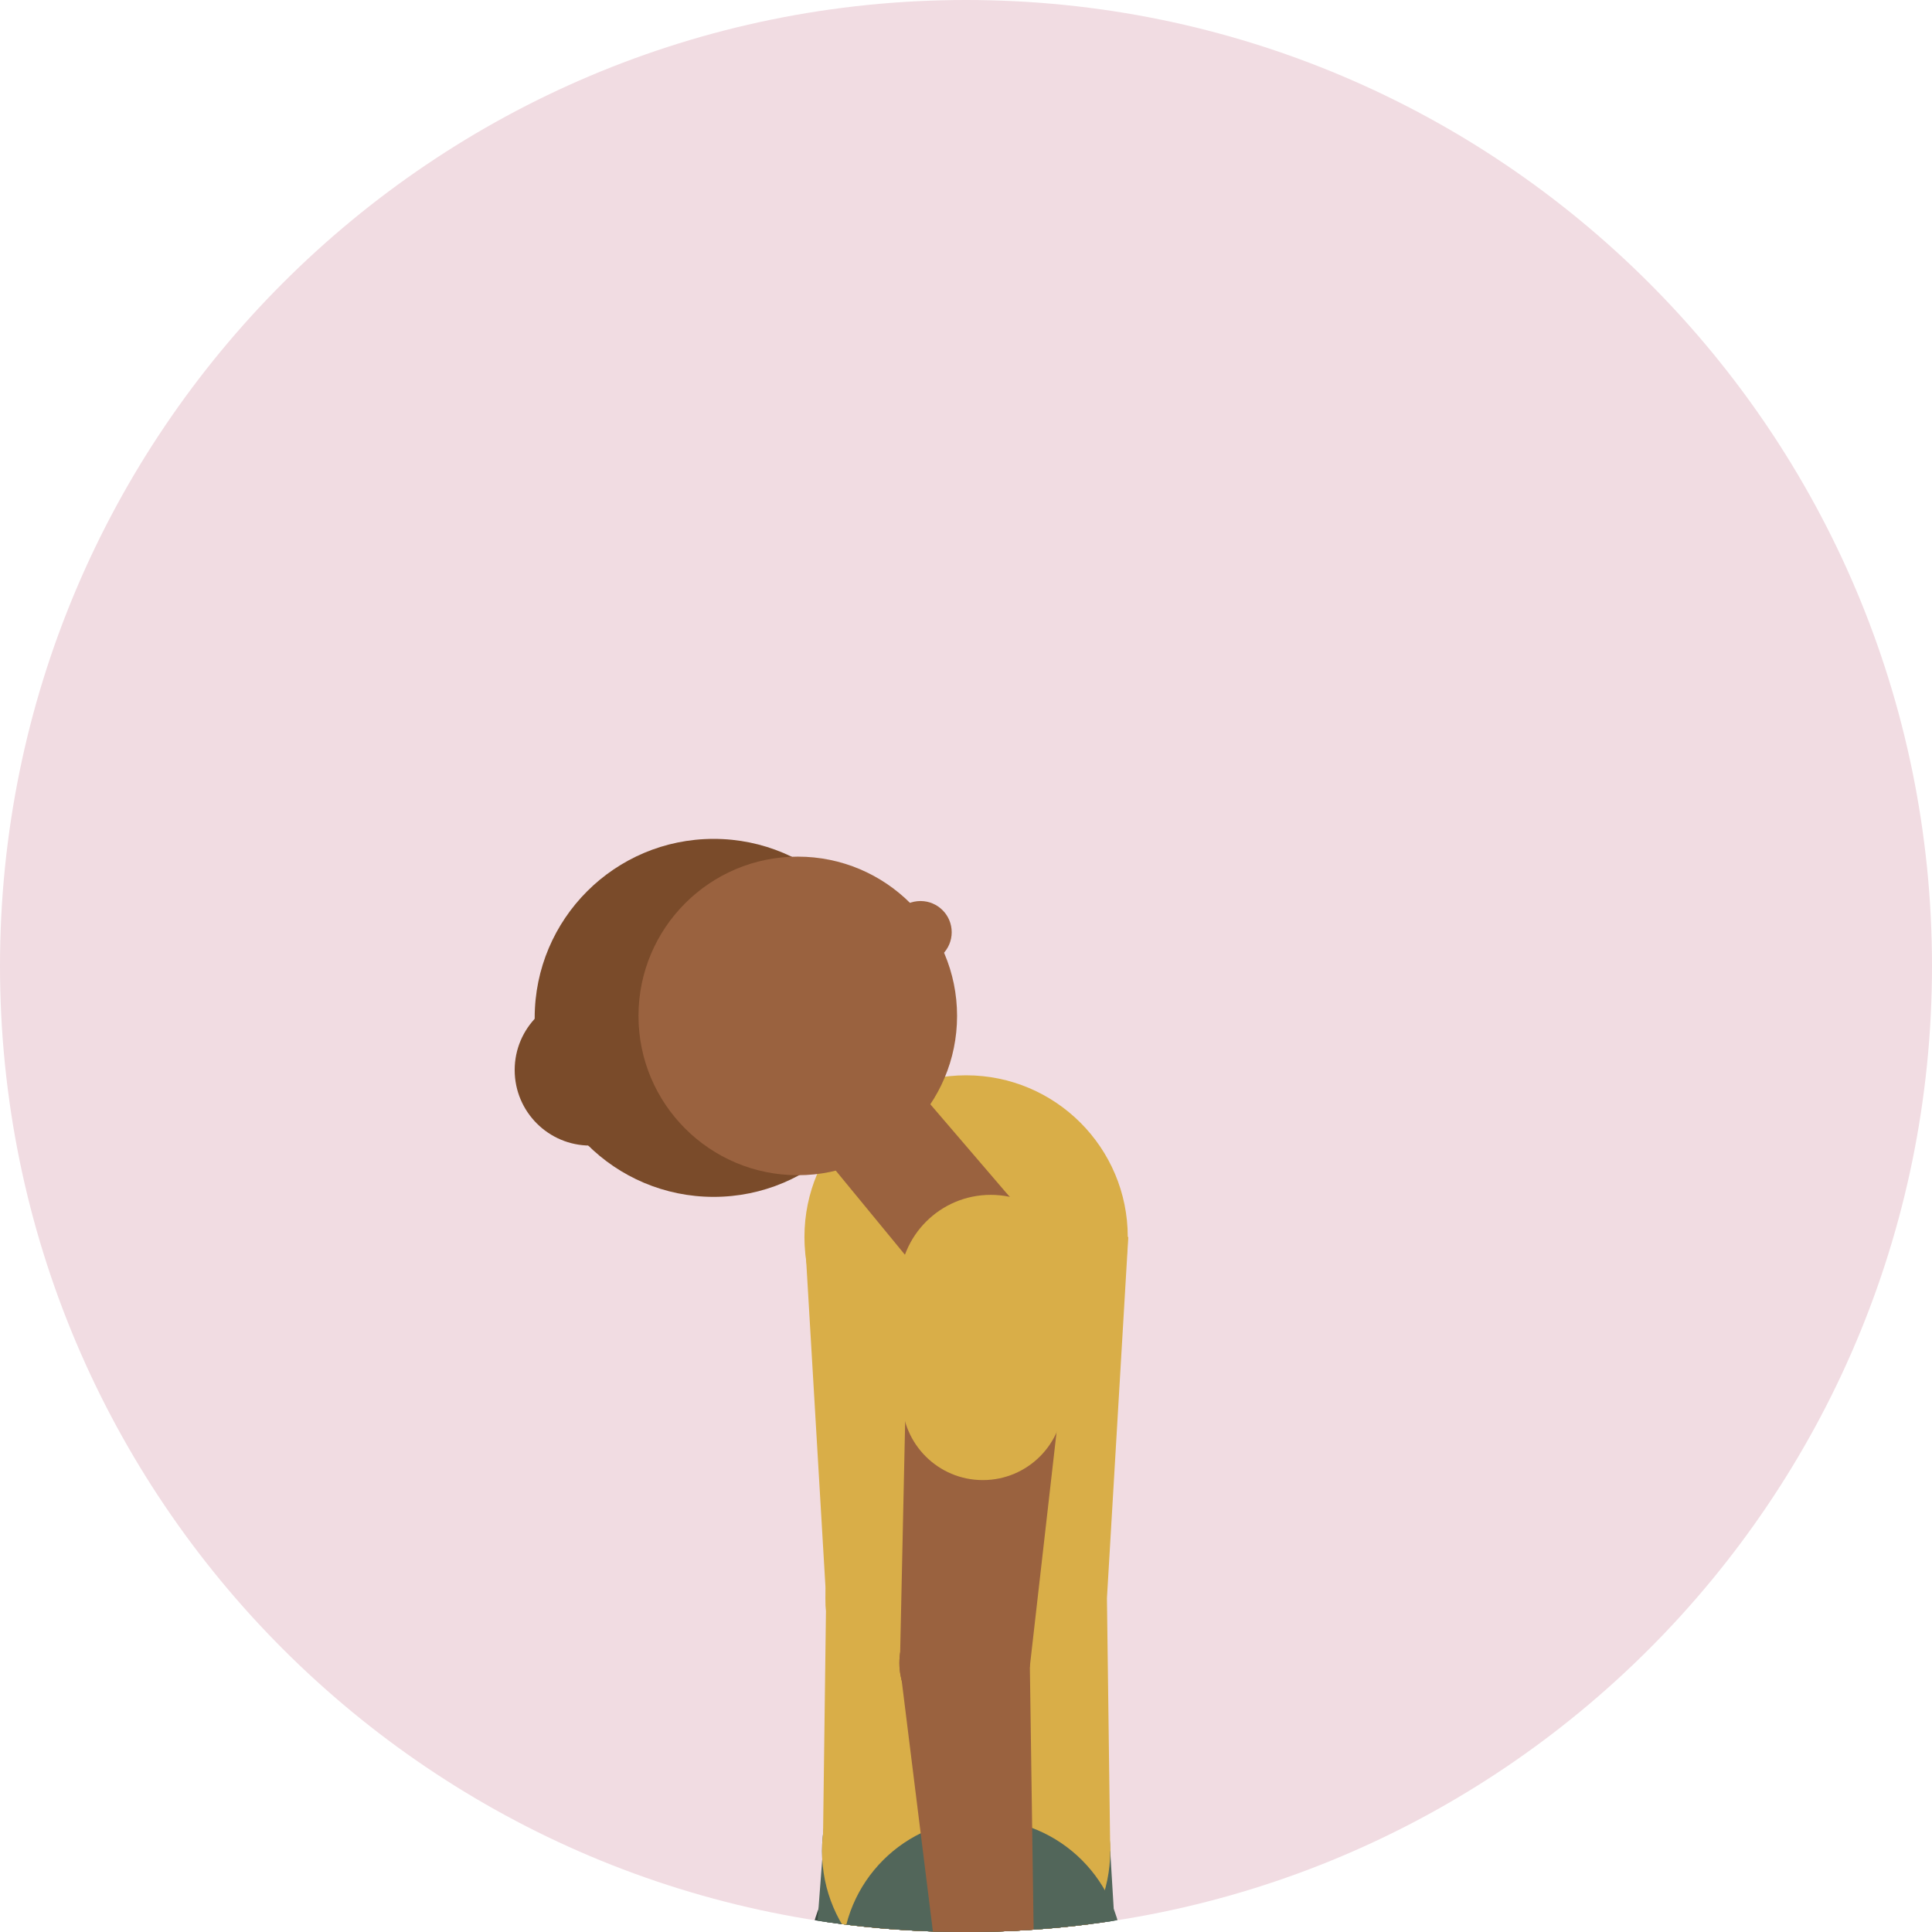
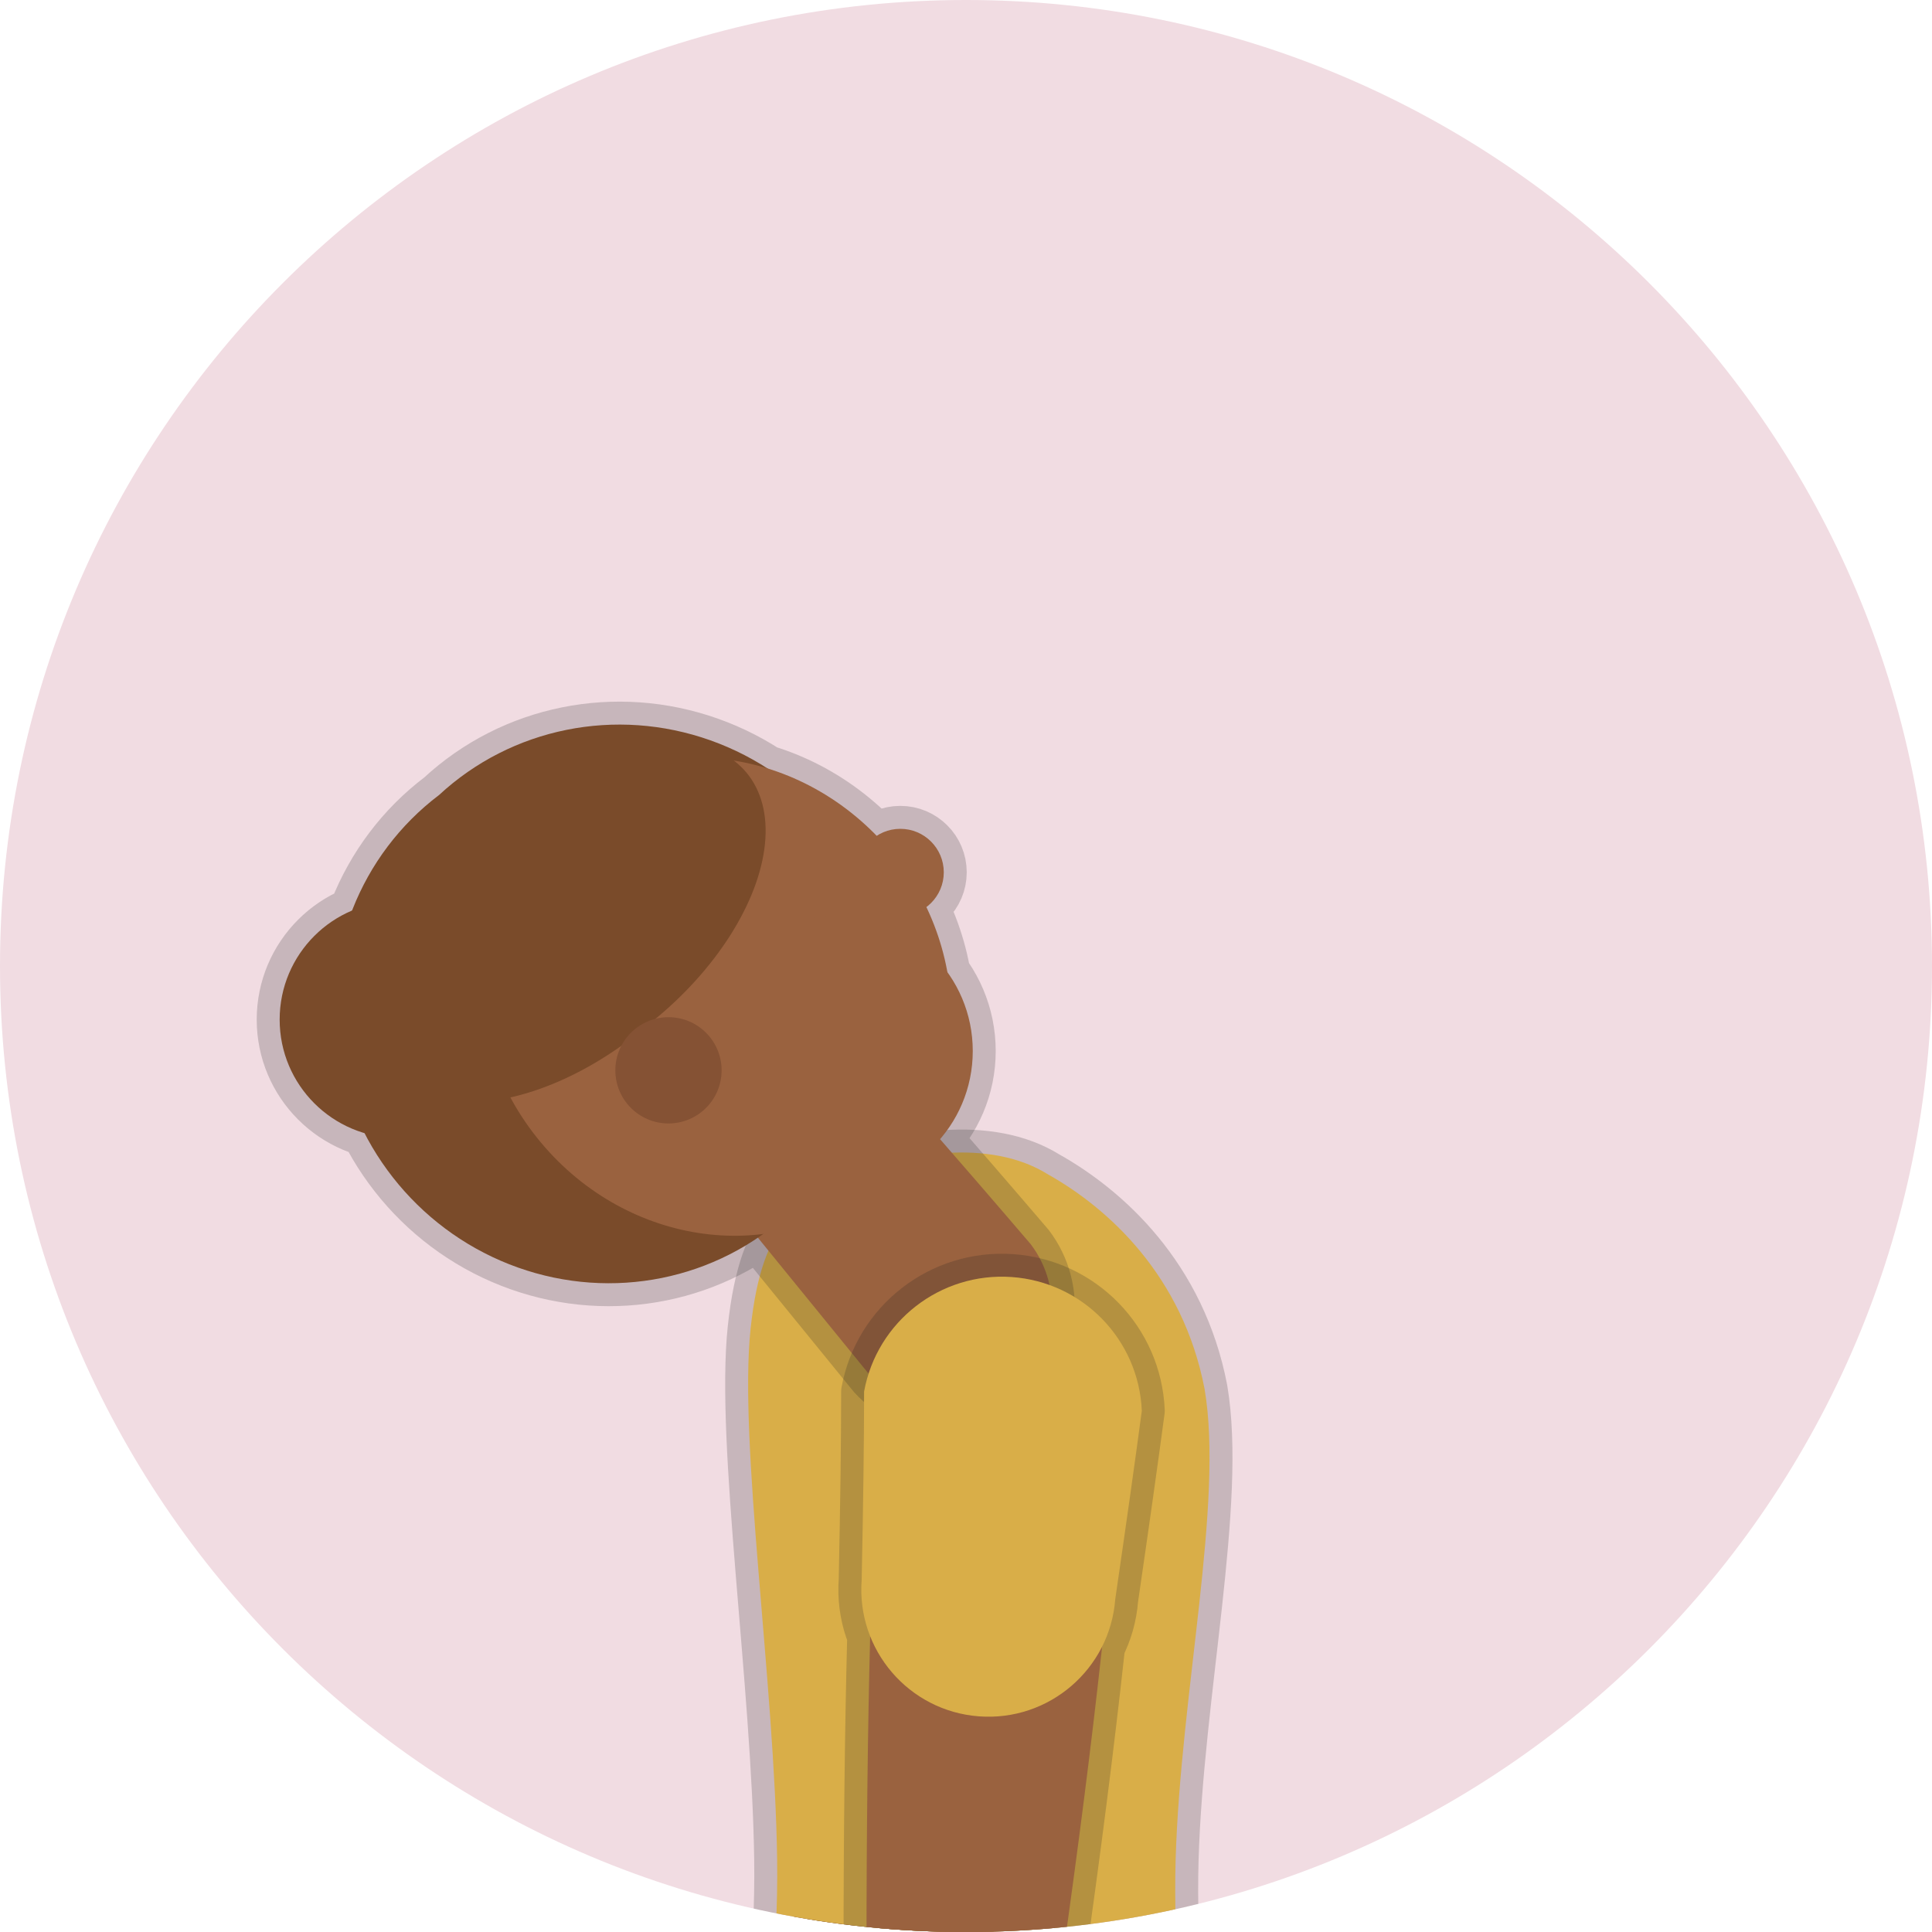
<svg xmlns="http://www.w3.org/2000/svg" viewBox="0 0 200 200" width="400" height="400" role="img" aria-label="Upper body in profile with the chin lifted and the gaze toward the ceiling.">
  <circle cx="100" cy="100" r="100" fill="#F1DCE2" />
  <clipPath id="cqc668">
    <circle cx="100" cy="100" r="100" />
  </clipPath>
  <g clip-path="url(#cqc668)">
-     <g transform="translate(94.7 315.9) scale(1.700)">
+     <g transform="translate(92.2 413.8) scale(2.500)">
      <ellipse cx="0" cy="1.5" rx="18.624" ry="3" fill="#20211F" opacity="0.08" />
      <g>
-         <g fill="#855234">
-           <path d="M-3.4 -107.9 L-3.9 -84.8 L4.0 -84.3 L6.6 -107.1Z" />
-           <circle cx="1.624" cy="-107.5" r="5.029" />
-           <circle cx="0.02" cy="-84.556" r="3.959" />
-         </g>
-         <g fill="#C29A3C">
-           <path d="M-3.9 -107.9 L-3.8 -101.0 L6.1 -100.3 L7.2 -107.1Z" />
-           <circle cx="1.624" cy="-107.5" r="5.564" />
-           <circle cx="1.143" cy="-100.617" r="4.922" />
-         </g>
-         <g fill="#855234">
-           <path d="M-3.9 -84.3 L-1.3 -63.4 L4.3 -63.8 L4.0 -84.8Z" />
-           <circle cx="0.02" cy="-84.556" r="3.959" />
-           <circle cx="1.485" cy="-63.607" r="2.8" />
-         </g>
-         <g fill="#855234">
-           <path d="M-1.5 -63.4 L-1.5 -58.4 L5.1 -58.8 L4.5 -63.8Z" />
-           <circle cx="1.485" cy="-63.607" r="3" />
-           <circle cx="1.834" cy="-58.619" r="3.3" />
-         </g>
+         <path d="M-3.4 -107.9Q-4.0 -99.1 -4.0 -84.8A4.1 4.1 0 0 0 4.1 -84.3Q6.1 -98.4 6.6 -107.1A5.0 5.0 0 0 0 -3.4 -107.9Z" fill="#855234" />
+         <path d="M-4.1 -107.9Q-4.1 -104.9 -4.2 -100.1A5.2 5.2 0 0 0 6.3 -99.3Q7.0 -104.1 7.4 -107.1A5.8 5.8 0 0 0 -4.1 -107.9Z" fill="#C29A3C" />
+         <path d="M-4.0 -84.3Q-3.6 -76.3 -1.3 -63.4A2.8 2.8 0 0 0 4.3 -63.8Q4.8 -76.9 4.1 -84.8A4.1 4.1 0 0 0 -4.0 -84.3Z" fill="#855234" />
+         <path d="M-1.4 -63.4Q-1.5 -61.5 -1.7 -58.4A3.5 3.5 0 0 0 5.3 -58.9Q4.7 -61.9 4.4 -63.8A2.9 2.9 0 0 0 -1.4 -63.4Z" fill="#855234" />
      </g>
      <g>
-         <g fill="#855234">
-           <path d="M-3.2 -35.5 L-1.6 -5.5 L5.9 -5.5 L7.5 -35.5Z" />
-           <circle cx="2.124" cy="-35.5" r="5.35" />
-           <circle cx="2.124" cy="-5.5" r="3.745" />
-         </g>
-         <g fill="#855234">
-           <path d="M-5.8 -66.5 L-3.7 -35.5 L7.9 -35.5 L10.0 -66.5Z" />
-           <circle cx="2.124" cy="-66.5" r="7.918" />
-           <circle cx="2.124" cy="-35.5" r="5.778" />
-         </g>
-         <g fill="#3A4840">
-           <path d="M-6.4 -66.5 L-5.4 -51.0 L9.6 -51.0 L10.7 -66.5Z" />
-           <circle cx="2.124" cy="-66.5" r="8.56" />
-           <circle cx="2.124" cy="-51" r="7.49" />
-         </g>
-         <g fill="#855234">
-           <path d="M2.1 -1.6 L13.1 -2.6 L13.1 -8.4 L2.1 -9.4Z" />
-           <circle cx="2.124" cy="-5.5" r="3.9" />
-           <circle cx="13.124" cy="-5.5" r="2.9" />
-         </g>
+         <path d="M-3.3 -35.5Q-3.6 -24.1 -1.4 -5.5A3.5 3.5 0 0 0 5.6 -5.5Q7.8 -24.1 7.6 -35.5A5.5 5.5 0 0 0 -3.3 -35.5Z" fill="#855234" />
+         <path d="M-5.9 -66.5Q-5.6 -54.7 -3.5 -35.5A5.7 5.7 0 0 0 7.8 -35.5Q9.9 -54.7 10.1 -66.5A8.0 8.0 0 0 0 -5.9 -66.5Z" fill="#855234" />
+         <path d="M-6.5 -66.5Q-6.1 -60.4 -5.5 -50.4A7.6 7.6 0 0 0 9.7 -50.4Q10.4 -60.4 10.8 -66.5A8.7 8.7 0 0 0 -6.5 -66.5Z" fill="#3A4840" />
+         <path d="M2.1 -1.9A3.6 3.6 0.0 1 0 2.1 -9.1A3.6 3.6 0.0 1 0 2.1 -1.9Z" fill="#855234" />
+         <path d="M-2.1 -7.7C-3.5 -6.7 -4.0 -3.1 -2.5 -2.1C-0.9 -1.1 4.4 -2.0 7.1 -2.0C9.8 -2.0 12.1 -1.7 13.6 -2.0C15.1 -2.3 16.1 -3.2 16.1 -3.7C16.1 -4.3 15.3 -4.6 13.6 -5.3C12.0 -6.0 8.7 -7.7 6.1 -8.1C3.5 -8.5 -0.6 -8.7 -2.1 -7.7Z" fill="#855234" />
      </g>
      <g>
-         <g fill="#52665A">
-           <path d="M12.3 -66.5 L11.9 -73.1 L-5.6 -73.1 L-6.1 -66.5Z" />
-           <circle cx="3.124" cy="-66.5" r="9.202" />
-           <circle cx="3.124" cy="-73.1" r="8.774" />
-         </g>
-         <g fill="#D9AE48">
-           <path d="M11.9 -73.1 L11.7 -88.5 L-5.4 -88.5 L-5.6 -73.1Z" />
-           <circle cx="3.124" cy="-73.1" r="8.774" />
-           <circle cx="3.124" cy="-88.5" r="8.56" />
-         </g>
-         <g fill="#D9AE48">
-           <path d="M11.7 -88.5 L13.0 -110.5 L-6.7 -110.5 L-5.4 -88.5Z" />
-           <circle cx="3.124" cy="-88.5" r="8.56" />
-           <circle cx="3.124" cy="-110.5" r="9.844" />
-         </g>
+         <path d="M-5.3 -66.5C-6.6 -71.3 -4.6 -81.2 -4.7 -88.5C-4.8 -95.8 -6.3 -105.8 -5.8 -110.5C-5.3 -115.2 -3.7 -115.6 -1.7 -116.7C0.4 -117.8 4.1 -118.4 6.5 -116.9C9.0 -115.5 12.1 -112.7 13.0 -108.0C13.8 -103.3 12.0 -95.4 11.8 -88.5C11.6 -81.6 13.3 -71.3 11.9 -66.5C10.5 -61.8 6.0 -60.0 3.1 -60.0C0.3 -60.0 -4.0 -61.8 -5.3 -66.5ZM-5.5 -66.5C-6.3 -69.3 -8.1 -74.2 -5.1 -75.7C-2.2 -77.3 9.2 -77.3 12.1 -75.7C15.0 -74.2 13.1 -69.3 12.2 -66.5C11.3 -63.7 8.7 -60.0 6.6 -58.7C4.5 -57.4 1.7 -57.4 -0.4 -58.7C-2.4 -60.0 -4.8 -63.7 -5.5 -66.5Z" fill="#1E1F1D" stroke="#1E1F1D" stroke-width="1.9" stroke-linejoin="round" opacity="0.2" />
+         <path d="M-5.3 -66.5C-6.6 -71.3 -4.6 -81.2 -4.7 -88.5C-4.8 -95.8 -6.3 -105.8 -5.8 -110.5C-5.3 -115.2 -3.7 -115.6 -1.7 -116.7C0.4 -117.8 4.1 -118.4 6.5 -116.9C9.0 -115.5 12.1 -112.7 13.0 -108.0C13.8 -103.3 12.0 -95.4 11.8 -88.5C11.6 -81.6 13.3 -71.3 11.9 -66.5C10.5 -61.8 6.0 -60.0 3.1 -60.0C0.3 -60.0 -4.0 -61.8 -5.3 -66.5Z" fill="#D9AE48" />
+         <path d="M-5.5 -66.5C-6.3 -69.3 -8.1 -74.2 -5.1 -75.7C-2.2 -77.3 9.2 -77.3 12.1 -75.7C15.0 -74.2 13.1 -69.3 12.2 -66.5C11.3 -63.7 8.7 -60.0 6.6 -58.7C4.5 -57.4 1.7 -57.4 -0.4 -58.7C-2.4 -60.0 -4.8 -63.7 -5.5 -66.5Z" fill="#52665A" />
      </g>
      <g>
-         <g fill="#9A623F">
-           <path d="M5.9 -112.8 L-5.5 -126.1 L-10.7 -121.7 L0.4 -108.2Z" />
-           <circle cx="3.124" cy="-110.5" r="3.6" />
-           <circle cx="-8.124" cy="-123.906" r="3.4" />
-         </g>
-         <circle cx="-19.765" cy="-120.665" r="4.6" fill="#7A4B2A" />
-         <circle cx="-12.247" cy="-123.841" r="10.9" fill="#7A4B2A" />
-         <circle cx="-7.126" cy="-123.96" r="9.7" fill="#9A623F" />
-         <circle cx="0.347" cy="-129.056" r="1.9" fill="#9A623F" />
+         <path d="M5.8 -114.0Q1.7 -118.8 -5.1 -126.5A4.0 4.0 0 0 0 -11.2 -121.3Q-4.8 -113.4 -0.8 -108.5A4.3 4.3 0 0 0 5.8 -114.0ZM-20.4 -118.4A4.9 4.9 0.0 1 0 -20.4 -128.2A4.9 4.9 0.0 1 0 -20.4 -118.4ZM-4.2 -115.3A11.1 11.3 -40.0 1 0 -18.7 -132.6A11.1 11.3 -40.0 1 0 -4.2 -115.3ZM-0.7 -116.4A9.4 10.2 -40.0 1 0 -13.8 -132.1A9.4 10.2 -40.0 1 0 -0.7 -116.4ZM-2.2 -116.4A5.6 5.6 0.0 1 0 -2.2 -127.6A5.6 5.6 0.0 1 0 -2.2 -116.4ZM0.4 -127.6A1.8 1.8 0.0 1 0 0.4 -131.2A1.8 1.8 0.0 1 0 0.4 -127.6ZM-9.9 -123.2A9.3 5.4 -40.0 1 0 -16.8 -131.5A9.3 5.4 -40.0 1 0 -9.9 -123.2ZM-9.2 -119.0A2.2 2.2 0.0 1 0 -9.2 -123.4A2.2 2.2 0.0 1 0 -9.2 -119.0Z" fill="#1E1F1D" stroke="#1E1F1D" stroke-width="1.9" stroke-linejoin="round" opacity="0.2" />
+         <path d="M5.8 -114.0Q1.7 -118.8 -5.1 -126.5A4.0 4.0 0 0 0 -11.2 -121.3Q-4.8 -113.4 -0.8 -108.5A4.3 4.3 0 0 0 5.8 -114.0Z" fill="#9A623F" />
+         <path d="M-20.4 -118.4A4.9 4.9 0.0 1 0 -20.4 -128.2A4.9 4.9 0.0 1 0 -20.4 -118.4Z" fill="#7A4B2A" />
+         <path d="M-4.2 -115.3A11.1 11.3 -40.0 1 0 -18.7 -132.6A11.1 11.3 -40.0 1 0 -4.2 -115.3Z" fill="#7A4B2A" />
+         <path d="M-0.7 -116.4A9.4 10.2 -40.0 1 0 -13.8 -132.1A9.4 10.2 -40.0 1 0 -0.7 -116.4Z" fill="#9A623F" />
+         <path d="M-2.2 -116.4A5.6 5.6 0.0 1 0 -2.2 -127.6A5.6 5.6 0.0 1 0 -2.2 -116.4Z" fill="#9A623F" />
+         <path d="M0.4 -127.6A1.8 1.8 0.0 1 0 0.4 -131.2A1.8 1.8 0.0 1 0 0.4 -127.6Z" fill="#9A623F" />
+         <path d="M-9.9 -123.2A9.3 5.4 -40.0 1 0 -16.8 -131.5A9.3 5.4 -40.0 1 0 -9.9 -123.2Z" fill="#7A4B2A" />
+         <path d="M-9.2 -119.0A2.2 2.2 0.0 1 0 -9.2 -123.4A2.2 2.2 0.0 1 0 -9.2 -119.0Z" fill="#855234" />
      </g>
      <g>
-         <g fill="#9A623F">
-           <path d="M-1.2 -35.5 L0.4 -5.5 L7.9 -5.5 L9.5 -35.5Z" />
-           <circle cx="4.124" cy="-35.5" r="5.35" />
-           <circle cx="4.124" cy="-5.5" r="3.745" />
-         </g>
-         <g fill="#9A623F">
-           <path d="M-3.8 -66.5 L-1.7 -35.5 L9.9 -35.5 L12.0 -66.5Z" />
-           <circle cx="4.124" cy="-66.5" r="7.918" />
-           <circle cx="4.124" cy="-35.5" r="5.778" />
-         </g>
-         <g fill="#52665A">
-           <path d="M-4.4 -66.5 L-3.4 -51.0 L11.6 -51.0 L12.7 -66.5Z" />
-           <circle cx="4.124" cy="-66.5" r="8.56" />
-           <circle cx="4.124" cy="-51" r="7.49" />
-         </g>
-         <g fill="#9A623F">
-           <path d="M4.1 -1.6 L15.1 -2.6 L15.1 -8.4 L4.1 -9.4Z" />
-           <circle cx="4.124" cy="-5.5" r="3.9" />
-           <circle cx="15.124" cy="-5.5" r="2.9" />
-         </g>
+         <path d="M-1.3 -35.5Q-1.6 -24.1 0.6 -5.5A3.5 3.5 0 0 0 7.6 -5.5Q9.8 -24.1 9.6 -35.5A5.5 5.5 0 0 0 -1.3 -35.5ZM-3.9 -66.5Q-3.6 -54.7 -1.5 -35.5A5.7 5.7 0 0 0 9.8 -35.5Q11.9 -54.7 12.1 -66.5A8.0 8.0 0 0 0 -3.9 -66.5ZM-4.5 -66.5Q-4.1 -60.4 -3.5 -50.4A7.6 7.6 0 0 0 11.7 -50.4Q12.4 -60.4 12.8 -66.5A8.7 8.7 0 0 0 -4.5 -66.5ZM4.1 -1.9A3.6 3.6 0.0 1 0 4.1 -9.1A3.6 3.6 0.0 1 0 4.1 -1.9ZM-0.1 -7.7C-1.5 -6.7 -2.0 -3.1 -0.5 -2.1C1.1 -1.1 6.4 -2.0 9.1 -2.0C11.8 -2.0 14.1 -1.7 15.6 -2.0C17.1 -2.3 18.1 -3.2 18.1 -3.7C18.1 -4.3 17.3 -4.6 15.6 -5.3C14.0 -6.0 10.7 -7.7 8.1 -8.1C5.5 -8.5 1.4 -8.7 -0.1 -7.7Z" fill="#1E1F1D" stroke="#1E1F1D" stroke-width="1.9" stroke-linejoin="round" opacity="0.2" />
+         <path d="M-1.3 -35.5Q-1.6 -24.1 0.6 -5.5A3.5 3.5 0 0 0 7.6 -5.5Q9.8 -24.1 9.6 -35.5A5.5 5.5 0 0 0 -1.3 -35.5Z" fill="#9A623F" />
+         <path d="M-3.9 -66.5Q-3.6 -54.7 -1.5 -35.5A5.7 5.7 0 0 0 9.8 -35.5Q11.9 -54.7 12.1 -66.5A8.0 8.0 0 0 0 -3.9 -66.5Z" fill="#9A623F" />
+         <path d="M-4.5 -66.5Q-4.1 -60.4 -3.5 -50.4A7.6 7.6 0 0 0 11.7 -50.4Q12.4 -60.4 12.8 -66.5A8.7 8.7 0 0 0 -4.5 -66.5Z" fill="#52665A" />
+         <path d="M4.1 -1.9A3.6 3.6 0.0 1 0 4.1 -9.1A3.6 3.6 0.0 1 0 4.1 -1.9Z" fill="#9A623F" />
+         <path d="M-0.1 -7.7C-1.5 -6.7 -2.0 -3.1 -0.5 -2.1C1.1 -1.1 6.4 -2.0 9.1 -2.0C11.8 -2.0 14.1 -1.7 15.6 -2.0C17.1 -2.3 18.1 -3.2 18.1 -3.7C18.1 -4.3 17.3 -4.6 15.6 -5.3C14.0 -6.0 10.7 -7.7 8.1 -8.1C5.5 -8.5 1.4 -8.7 -0.1 -7.7Z" fill="#9A623F" />
      </g>
      <g>
-         <g fill="#9A623F">
-           <path d="M-0.4 -107.9 L-0.9 -84.8 L7.0 -84.3 L9.6 -107.1Z" />
-           <circle cx="4.624" cy="-107.5" r="5.029" />
-           <circle cx="3.02" cy="-84.556" r="3.959" />
-         </g>
-         <g fill="#D9AE48">
-           <path d="M-0.9 -107.9 L-0.8 -101.0 L9.1 -100.3 L10.2 -107.1Z" />
-           <circle cx="4.624" cy="-107.5" r="5.564" />
-           <circle cx="4.143" cy="-100.617" r="4.922" />
-         </g>
-         <g fill="#9A623F">
-           <path d="M-0.9 -84.3 L1.7 -63.4 L7.3 -63.8 L7.0 -84.8Z" />
-           <circle cx="3.02" cy="-84.556" r="3.959" />
-           <circle cx="4.485" cy="-63.607" r="2.8" />
-         </g>
-         <g fill="#9A623F">
-           <path d="M1.5 -63.4 L1.5 -58.4 L8.1 -58.8 L7.5 -63.8Z" />
-           <circle cx="4.485" cy="-63.607" r="3" />
-           <circle cx="4.834" cy="-58.619" r="3.3" />
-         </g>
+         <path d="M-0.4 -107.9Q-1.0 -99.1 -1.0 -84.8A4.1 4.1 0 0 0 7.1 -84.3Q9.1 -98.4 9.6 -107.1A5.0 5.0 0 0 0 -0.4 -107.9ZM-1.1 -107.9Q-1.1 -104.9 -1.2 -100.1A5.2 5.2 0 0 0 9.3 -99.3Q10.0 -104.1 10.4 -107.1A5.8 5.8 0 0 0 -1.1 -107.9ZM-1.0 -84.3Q-0.6 -76.3 1.7 -63.4A2.8 2.8 0 0 0 7.3 -63.8Q7.8 -76.9 7.1 -84.8A4.1 4.1 0 0 0 -1.0 -84.3ZM1.6 -63.4Q1.5 -61.5 1.3 -58.4A3.5 3.5 0 0 0 8.3 -58.9Q7.7 -61.9 7.4 -63.8A2.9 2.9 0 0 0 1.6 -63.4Z" fill="#1E1F1D" stroke="#1E1F1D" stroke-width="1.9" stroke-linejoin="round" opacity="0.2" />
+         <path d="M-0.4 -107.9Q-1.0 -99.1 -1.0 -84.8A4.1 4.1 0 0 0 7.1 -84.3Q9.1 -98.4 9.6 -107.1A5.0 5.0 0 0 0 -0.4 -107.9Z" fill="#9A623F" />
+         <path d="M-1.1 -107.9Q-1.1 -104.9 -1.2 -100.1A5.2 5.2 0 0 0 9.3 -99.3Q10.0 -104.1 10.4 -107.1A5.8 5.8 0 0 0 -1.1 -107.9Z" fill="#D9AE48" />
+         <path d="M-1.0 -84.3Q-0.6 -76.3 1.7 -63.4A2.8 2.8 0 0 0 7.3 -63.8Q7.8 -76.9 7.1 -84.8A4.1 4.1 0 0 0 -1.0 -84.3Z" fill="#9A623F" />
+         <path d="M1.6 -63.4Q1.5 -61.5 1.3 -58.4A3.5 3.5 0 0 0 8.3 -58.9Q7.7 -61.9 7.4 -63.8A2.9 2.9 0 0 0 1.6 -63.4Z" fill="#9A623F" />
      </g>
    </g>
  </g>
</svg>
